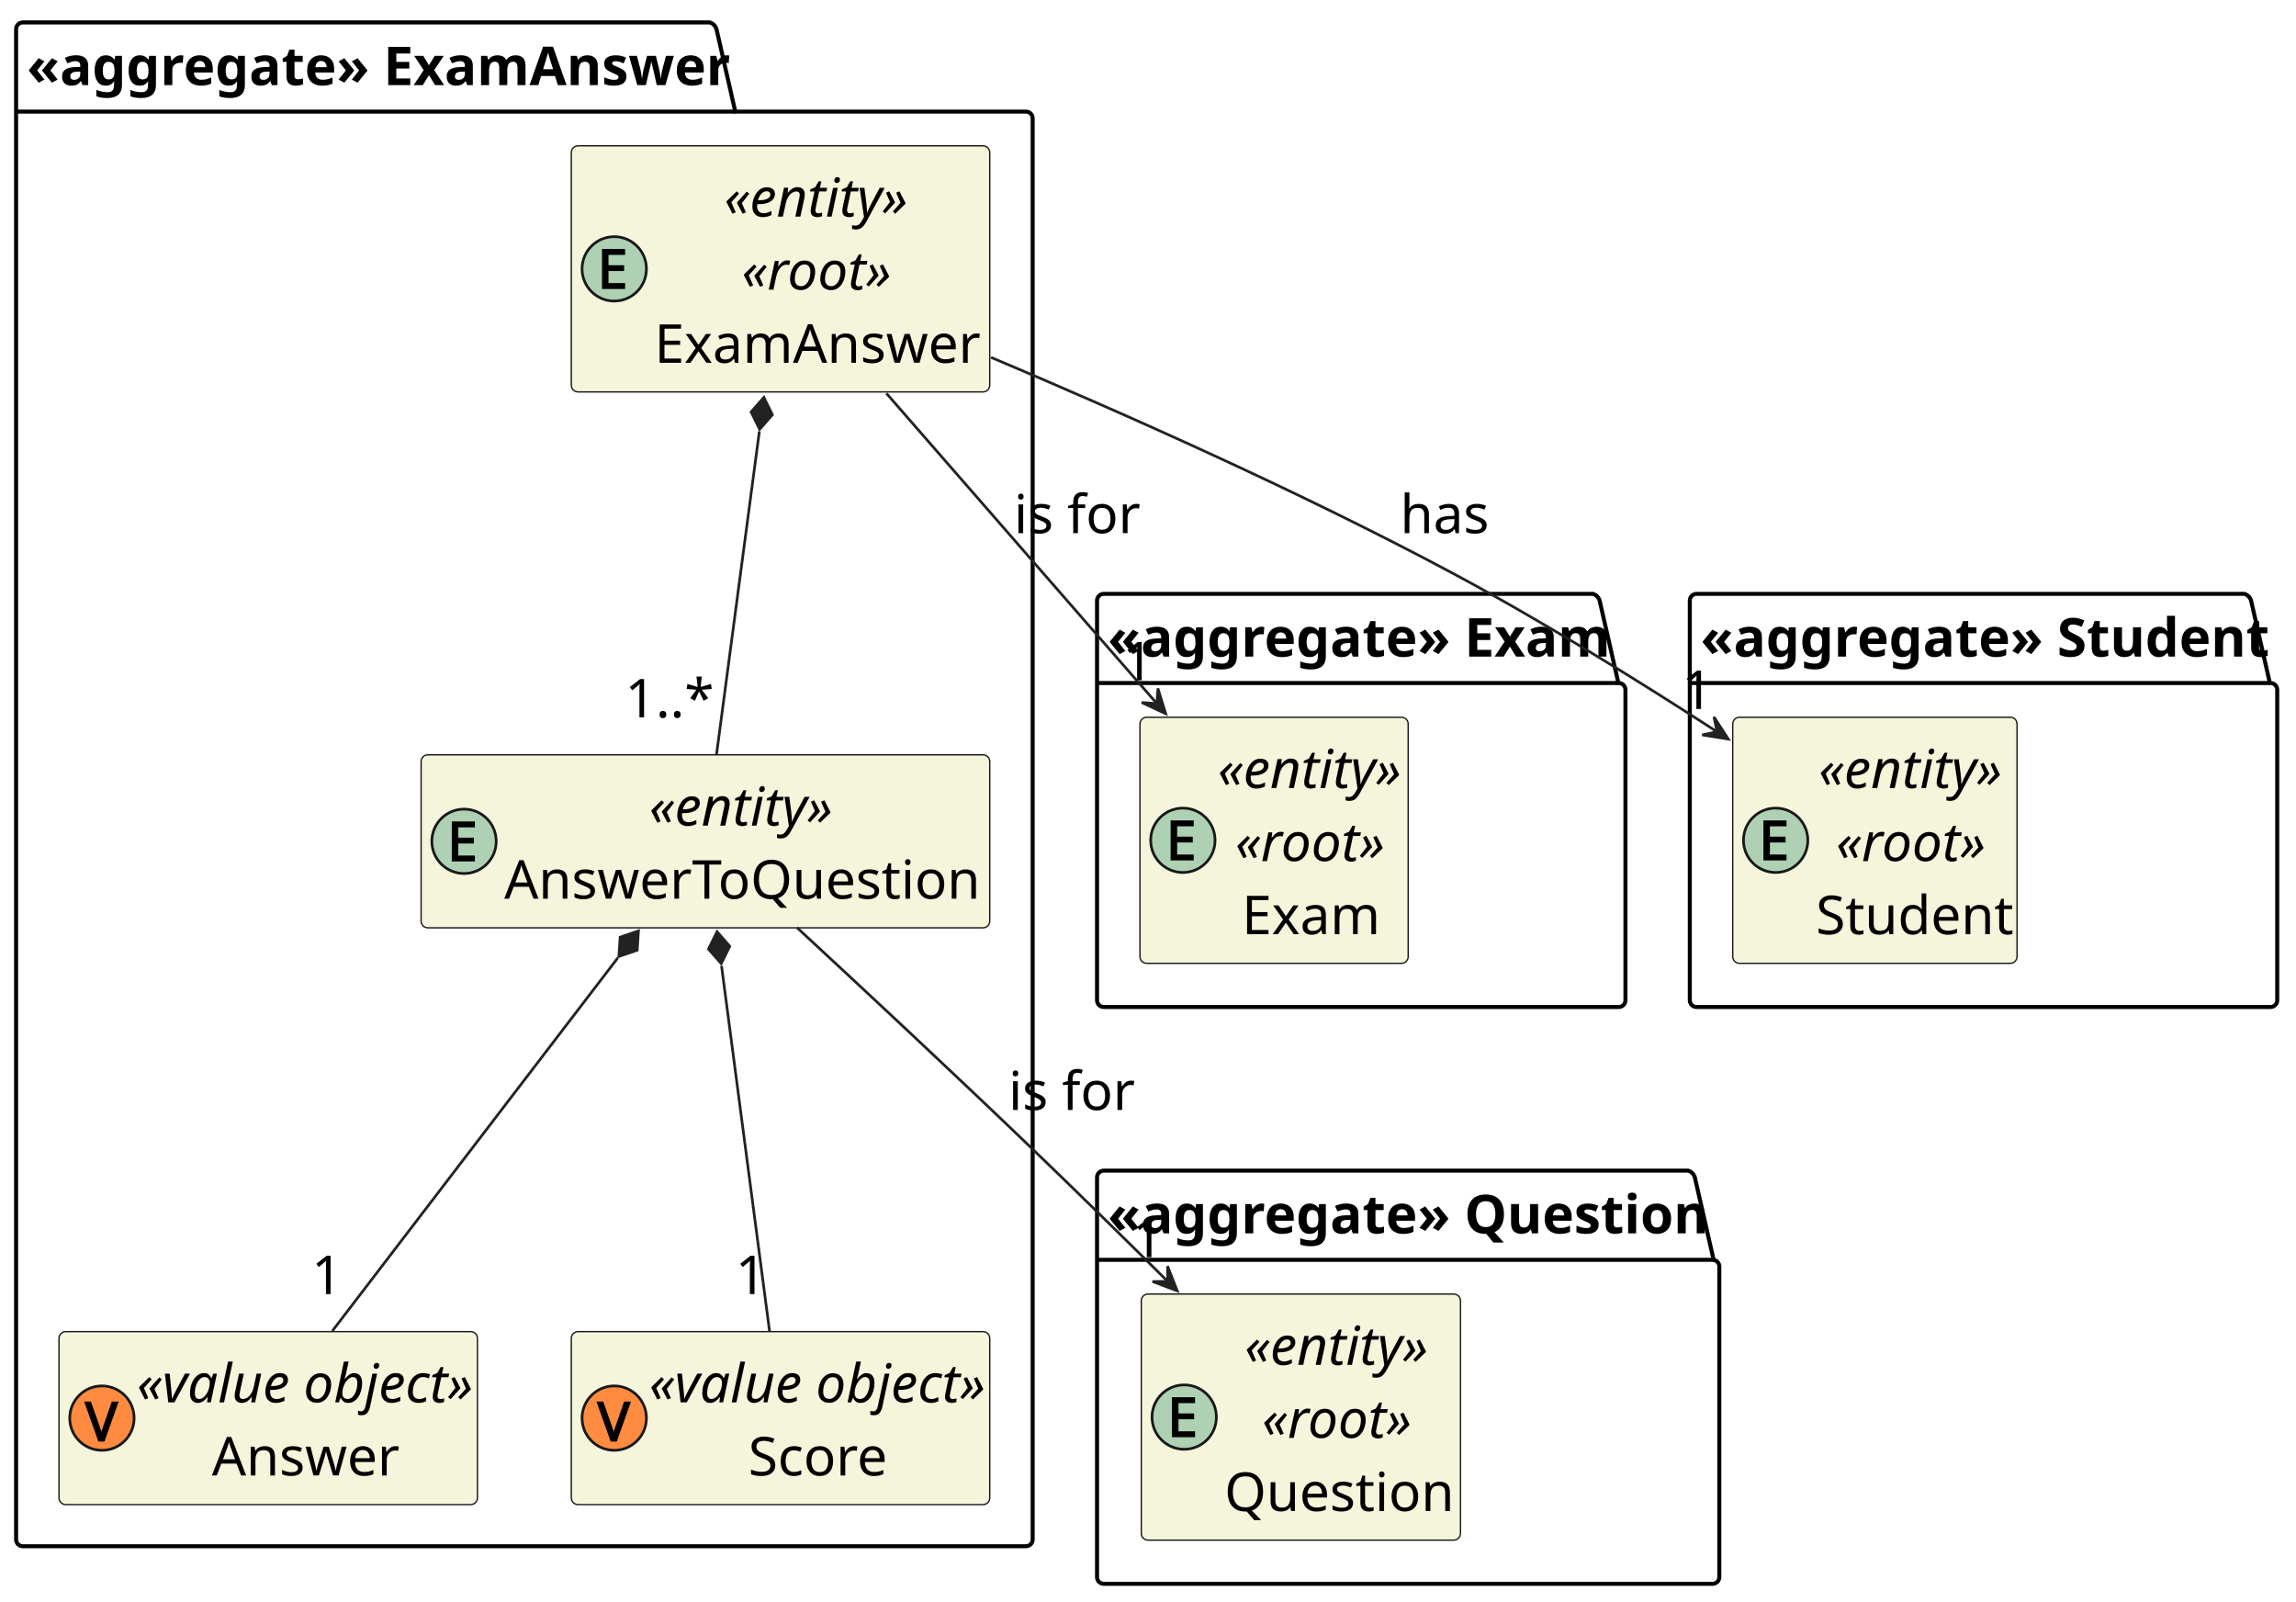
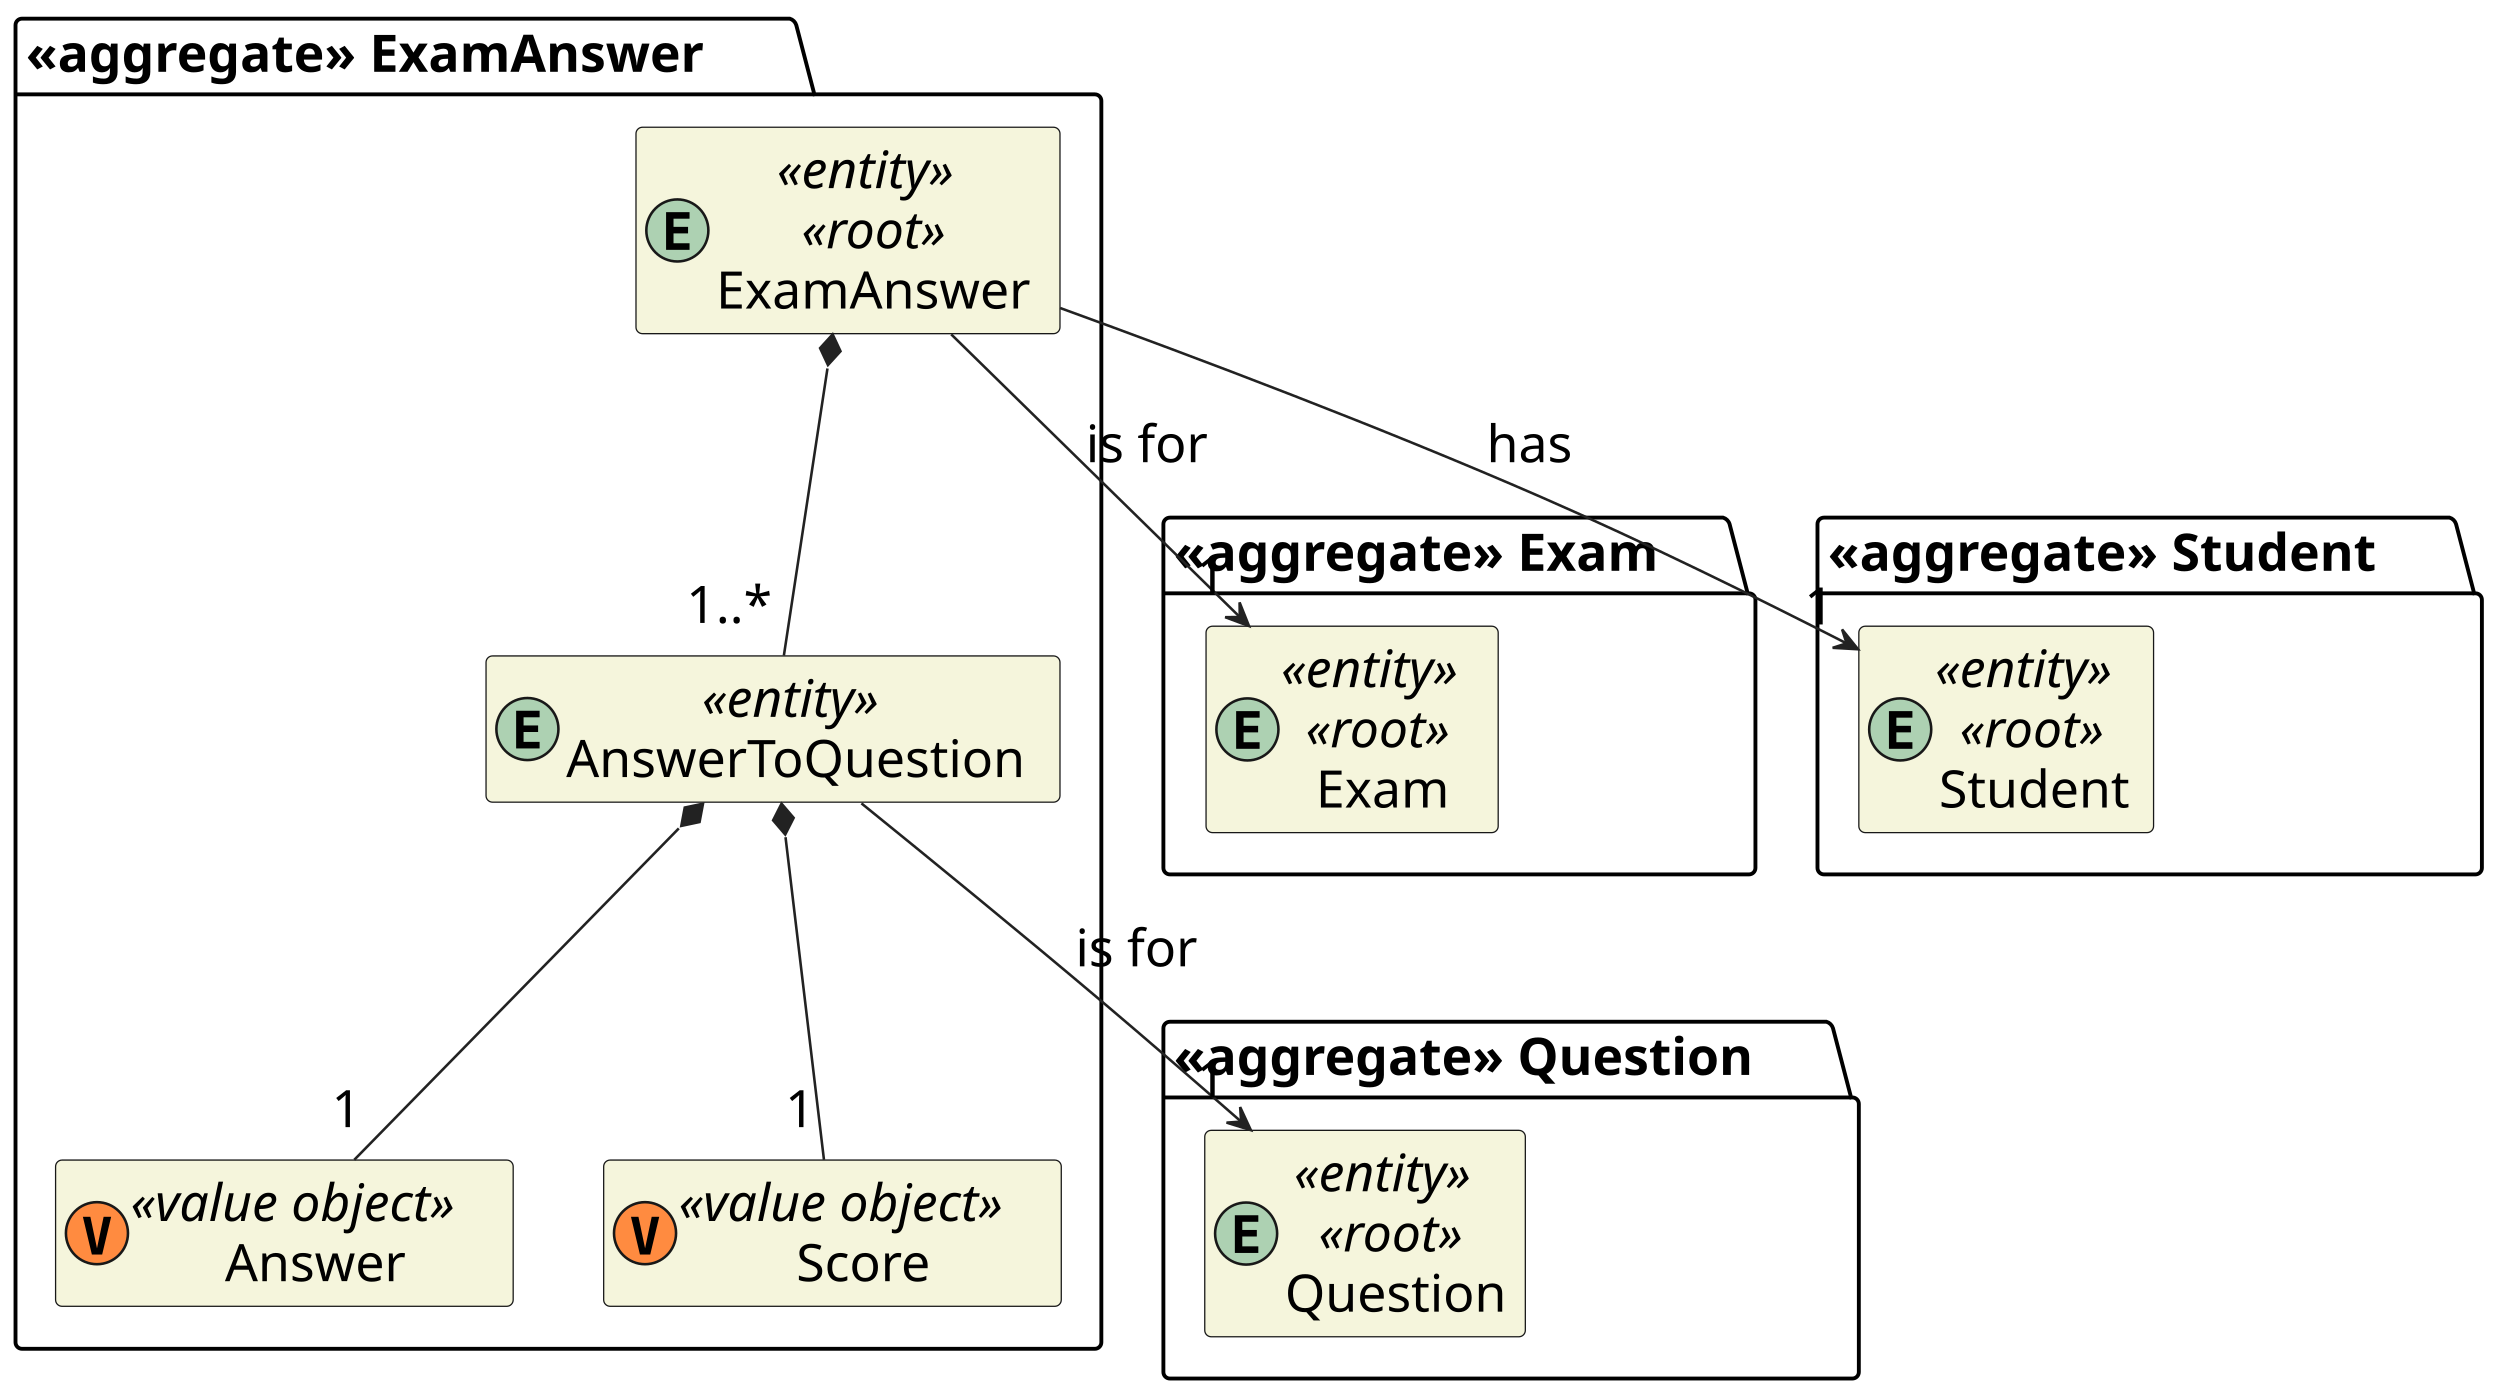
- <svg xmlns="http://www.w3.org/2000/svg" contentStyleType="text/css" height="597px" preserveAspectRatio="none" style="width:856px;height:597px;background:#FFFFFF;" version="1.1" viewBox="0 0 856 597" width="856px" zoomAndPan="magnify">
+ <svg xmlns="http://www.w3.org/2000/svg" contentStyleType="text/css" height="540px" preserveAspectRatio="none" style="width:967px;height:540px;background:#FFFFFF;" version="1.1" viewBox="0 0 967 540" width="967px" zoomAndPan="magnify">
  <defs />
  <g>
    <g id="cluster_&lt;&lt;aggregate&gt;&gt; Exam">
-       <path d="M411.5,221.36 L593.875,221.36 A3.75,3.75 0 0 1 596.375,223.86 L603.375,254.6 L603.5,254.6 A2.5,2.5 0 0 1 606,257.1 L606,372.86 A2.5,2.5 0 0 1 603.5,375.36 L411.5,375.36 A2.5,2.5 0 0 1 409,372.86 L409,223.86 A2.5,2.5 0 0 1 411.5,221.36 " fill="none" style="stroke:#000000;stroke-width:1.5;" />
-       <line style="stroke:#000000;stroke-width:1.5;" x1="409" x2="603.375" y1="254.6" y2="254.6" />
-       <text fill="#000000" font-family="sans-serif" font-size="20" font-weight="bold" lengthAdjust="spacing" textLength="181.375" x="413" y="244.74">«aggregate» Exam</text>
+       <path d="M452.5,200.217 L666.5,200.217 A3.75,3.75 0 0 1 669,202.717 L676,229.498 L676.5,229.498 A2.5,2.5 0 0 1 679,231.998 L679,335.717 A2.5,2.5 0 0 1 676.5,338.217 L452.5,338.217 A2.5,2.5 0 0 1 450,335.717 L450,202.717 A2.5,2.5 0 0 1 452.5,200.217 " fill="none" style="stroke:#000000;stroke-width:1.5;" />
+       <line style="stroke:#000000;stroke-width:1.5;" x1="450" x2="676" y1="229.498" y2="229.498" />
+       <text fill="#000000" font-family="sans-serif" font-size="20" font-weight="bold" lengthAdjust="spacing" textLength="213" x="454" y="220.781">«aggregate» Exam</text>
    </g>
    <g id="cluster_&lt;&lt;aggregate&gt;&gt; Student">
-       <path d="M632.5,221.36 L836.75,221.36 A3.75,3.75 0 0 1 839.25,223.86 L846.25,254.6 L846.5,254.6 A2.5,2.5 0 0 1 849,257.1 L849,372.86 A2.5,2.5 0 0 1 846.5,375.36 L632.5,375.36 A2.5,2.5 0 0 1 630,372.86 L630,223.86 A2.5,2.5 0 0 1 632.5,221.36 " fill="none" style="stroke:#000000;stroke-width:1.5;" />
-       <line style="stroke:#000000;stroke-width:1.5;" x1="630" x2="846.25" y1="254.6" y2="254.6" />
-       <text fill="#000000" font-family="sans-serif" font-size="20" font-weight="bold" lengthAdjust="spacing" textLength="203.25" x="634" y="244.74">«aggregate» Student</text>
+       <path d="M705.5,200.217 L947.5,200.217 A3.75,3.75 0 0 1 950,202.717 L957,229.498 L957.5,229.498 A2.5,2.5 0 0 1 960,231.998 L960,335.717 A2.5,2.5 0 0 1 957.5,338.217 L705.5,338.217 A2.5,2.5 0 0 1 703,335.717 L703,202.717 A2.5,2.5 0 0 1 705.5,200.217 " fill="none" style="stroke:#000000;stroke-width:1.5;" />
+       <line style="stroke:#000000;stroke-width:1.5;" x1="703" x2="957" y1="229.498" y2="229.498" />
+       <text fill="#000000" font-family="sans-serif" font-size="20" font-weight="bold" lengthAdjust="spacing" textLength="241" x="707" y="220.781">«aggregate» Student</text>
    </g>
    <g id="cluster_&lt;&lt;aggregate&gt;&gt; Question">
-       <path d="M411.5,436.36 L629.375,436.36 A3.75,3.75 0 0 1 631.875,438.86 L638.875,469.6 L638.5,469.6 A2.5,2.5 0 0 1 641,472.1 L641,587.86 A2.5,2.5 0 0 1 638.5,590.36 L411.5,590.36 A2.5,2.5 0 0 1 409,587.86 L409,438.86 A2.5,2.5 0 0 1 411.5,436.36 " fill="none" style="stroke:#000000;stroke-width:1.5;" />
-       <line style="stroke:#000000;stroke-width:1.5;" x1="409" x2="638.875" y1="469.6" y2="469.6" />
-       <text fill="#000000" font-family="sans-serif" font-size="20" font-weight="bold" lengthAdjust="spacing" textLength="216.875" x="413" y="459.74">«aggregate» Question</text>
+       <path d="M452.5,395.217 L706.5,395.217 A3.75,3.75 0 0 1 709,397.717 L716,424.498 L716.5,424.498 A2.5,2.5 0 0 1 719,426.998 L719,530.717 A2.5,2.5 0 0 1 716.5,533.217 L452.5,533.217 A2.5,2.5 0 0 1 450,530.717 L450,397.717 A2.5,2.5 0 0 1 452.5,395.217 " fill="none" style="stroke:#000000;stroke-width:1.5;" />
+       <line style="stroke:#000000;stroke-width:1.5;" x1="450" x2="716" y1="424.498" y2="424.498" />
+       <text fill="#000000" font-family="sans-serif" font-size="20" font-weight="bold" lengthAdjust="spacing" textLength="253" x="454" y="415.781">«aggregate» Question</text>
    </g>
    <g id="cluster_&lt;&lt;aggregate&gt;&gt; ExamAnswer">
-       <path d="M8.5,8.36 L264.625,8.36 A3.75,3.75 0 0 1 267.125,10.86 L274.125,41.6 L382.5,41.6 A2.5,2.5 0 0 1 385,44.1 L385,573.86 A2.5,2.5 0 0 1 382.5,576.36 L8.5,576.36 A2.5,2.5 0 0 1 6,573.86 L6,10.86 A2.5,2.5 0 0 1 8.5,8.36 " fill="none" style="stroke:#000000;stroke-width:1.5;" />
-       <line style="stroke:#000000;stroke-width:1.5;" x1="6" x2="274.125" y1="41.6" y2="41.6" />
-       <text fill="#000000" font-family="sans-serif" font-size="20" font-weight="bold" lengthAdjust="spacing" textLength="255.125" x="10" y="31.74">«aggregate» ExamAnswer</text>
+       <path d="M8.5,7.217 L305.5,7.217 A3.75,3.75 0 0 1 308,9.717 L315,36.498 L423.5,36.498 A2.5,2.5 0 0 1 426,38.998 L426,519.217 A2.5,2.5 0 0 1 423.5,521.717 L8.5,521.717 A2.5,2.5 0 0 1 6,519.217 L6,9.717 A2.5,2.5 0 0 1 8.5,7.217 " fill="none" style="stroke:#000000;stroke-width:1.5;" />
+       <line style="stroke:#000000;stroke-width:1.5;" x1="6" x2="315" y1="36.498" y2="36.498" />
+       <text fill="#000000" font-family="sans-serif" font-size="20" font-weight="bold" lengthAdjust="spacing" textLength="296" x="10" y="27.781">«aggregate» ExamAnswer</text>
    </g>
    <g id="elem_Exam">
-       <rect codeLine="40" fill="#F5F5DC" height="91.72" id="Exam" rx="2.5" ry="2.5" style="stroke:#181818;stroke-width:0.5;" width="100" x="425" y="267.36" />
-       <ellipse cx="441" cy="313.22" fill="#ADD1B2" rx="12" ry="12" style="stroke:#181818;stroke-width:1.0;" />
-       <path d="M445.047,320.72 L436.438,320.72 L436.438,305.814 L445.047,305.814 L445.047,308.017 L438.859,308.017 L438.859,311.861 L444.688,311.861 L444.688,314.033 L438.859,314.033 L438.859,318.517 L445.047,318.517 L445.047,320.72 Z " fill="#000000" />
-       <text fill="#000000" font-family="sans-serif" font-size="20" font-style="italic" lengthAdjust="spacing" textLength="70" x="454" y="293.74">«entity»</text>
-       <text fill="#000000" font-family="sans-serif" font-size="20" font-style="italic" lengthAdjust="spacing" textLength="57" x="460.5" y="320.98">«root»</text>
-       <text fill="#000000" font-family="sans-serif" font-size="20" lengthAdjust="spacing" textLength="52" x="463" y="348.22">Exam</text>
+       <rect codeLine="40" fill="#F5F5DC" height="79.844" id="Exam" rx="2.5" ry="2.5" style="stroke:#181818;stroke-width:0.5;" width="113" x="466.5" y="242.217" />
+       <ellipse cx="482.5" cy="282.139" fill="#ADD1B2" rx="12" ry="12" style="stroke:#181818;stroke-width:1.0;" />
+       <path d="M487.219,289.639 L478.141,289.639 L478.141,275.06 L487.219,275.06 L487.219,277.592 L481.016,277.592 L481.016,280.748 L486.641,280.748 L486.641,283.279 L481.016,283.279 L481.016,287.092 L487.219,287.092 L487.219,289.639 Z " fill="#000000" />
+       <text fill="#000000" font-family="sans-serif" font-size="20" font-style="italic" lengthAdjust="spacing" textLength="83" x="495.5" y="265.781">«entity»</text>
+       <text fill="#000000" font-family="sans-serif" font-size="20" font-style="italic" lengthAdjust="spacing" textLength="64" x="505" y="289.062">«root»</text>
+       <text fill="#000000" font-family="sans-serif" font-size="20" lengthAdjust="spacing" textLength="56" x="509" y="312.344">Exam</text>
    </g>
    <g id="elem_Student">
-       <rect codeLine="17" fill="#F5F5DC" height="91.72" id="Student" rx="2.5" ry="2.5" style="stroke:#181818;stroke-width:0.5;" width="106" x="646" y="267.36" />
-       <ellipse cx="662" cy="313.22" fill="#ADD1B2" rx="12" ry="12" style="stroke:#181818;stroke-width:1.0;" />
-       <path d="M666.047,320.72 L657.438,320.72 L657.438,305.814 L666.047,305.814 L666.047,308.017 L659.859,308.017 L659.859,311.861 L665.688,311.861 L665.688,314.033 L659.859,314.033 L659.859,318.517 L666.047,318.517 L666.047,320.72 Z " fill="#000000" />
-       <text fill="#000000" font-family="sans-serif" font-size="20" font-style="italic" lengthAdjust="spacing" textLength="70" x="678" y="293.74">«entity»</text>
-       <text fill="#000000" font-family="sans-serif" font-size="20" font-style="italic" lengthAdjust="spacing" textLength="57" x="684.5" y="320.98">«root»</text>
-       <text fill="#000000" font-family="sans-serif" font-size="20" lengthAdjust="spacing" textLength="72" x="677" y="348.22">Student</text>
+       <rect codeLine="17" fill="#F5F5DC" height="79.844" id="Student" rx="2.5" ry="2.5" style="stroke:#181818;stroke-width:0.5;" width="114" x="719" y="242.217" />
+       <ellipse cx="735" cy="282.139" fill="#ADD1B2" rx="12" ry="12" style="stroke:#181818;stroke-width:1.0;" />
+       <path d="M739.719,289.639 L730.641,289.639 L730.641,275.06 L739.719,275.06 L739.719,277.592 L733.516,277.592 L733.516,280.748 L739.141,280.748 L739.141,283.279 L733.516,283.279 L733.516,287.092 L739.719,287.092 L739.719,289.639 Z " fill="#000000" />
+       <text fill="#000000" font-family="sans-serif" font-size="20" font-style="italic" lengthAdjust="spacing" textLength="83" x="748.5" y="265.781">«entity»</text>
+       <text fill="#000000" font-family="sans-serif" font-size="20" font-style="italic" lengthAdjust="spacing" textLength="64" x="758" y="289.062">«root»</text>
+       <text fill="#000000" font-family="sans-serif" font-size="20" lengthAdjust="spacing" textLength="80" x="750" y="312.344">Student</text>
    </g>
    <g id="elem_Question">
-       <rect codeLine="24" fill="#F5F5DC" height="91.72" id="Question" rx="2.5" ry="2.5" style="stroke:#181818;stroke-width:0.5;" width="119" x="425.5" y="482.36" />
-       <ellipse cx="441.5" cy="528.22" fill="#ADD1B2" rx="12" ry="12" style="stroke:#181818;stroke-width:1.0;" />
-       <path d="M445.547,535.72 L436.938,535.72 L436.938,520.814 L445.547,520.814 L445.547,523.017 L439.359,523.017 L439.359,526.861 L445.188,526.861 L445.188,529.033 L439.359,529.033 L439.359,533.517 L445.547,533.517 L445.547,535.72 Z " fill="#000000" />
-       <text fill="#000000" font-family="sans-serif" font-size="20" font-style="italic" lengthAdjust="spacing" textLength="70" x="464" y="508.74">«entity»</text>
-       <text fill="#000000" font-family="sans-serif" font-size="20" font-style="italic" lengthAdjust="spacing" textLength="57" x="470.5" y="535.98">«root»</text>
-       <text fill="#000000" font-family="sans-serif" font-size="20" lengthAdjust="spacing" textLength="85" x="456.5" y="563.22">Question</text>
+       <rect codeLine="24" fill="#F5F5DC" height="79.844" id="Question" rx="2.5" ry="2.5" style="stroke:#181818;stroke-width:0.5;" width="124" x="466" y="437.217" />
+       <ellipse cx="482" cy="477.139" fill="#ADD1B2" rx="12" ry="12" style="stroke:#181818;stroke-width:1.0;" />
+       <path d="M486.719,484.639 L477.641,484.639 L477.641,470.06 L486.719,470.06 L486.719,472.592 L480.516,472.592 L480.516,475.748 L486.141,475.748 L486.141,478.279 L480.516,478.279 L480.516,482.092 L486.719,482.092 L486.719,484.639 Z " fill="#000000" />
+       <text fill="#000000" font-family="sans-serif" font-size="20" font-style="italic" lengthAdjust="spacing" textLength="83" x="500.5" y="460.781">«entity»</text>
+       <text fill="#000000" font-family="sans-serif" font-size="20" font-style="italic" lengthAdjust="spacing" textLength="64" x="510" y="484.062">«root»</text>
+       <text fill="#000000" font-family="sans-serif" font-size="20" lengthAdjust="spacing" textLength="90" x="497" y="507.344">Question</text>
    </g>
    <g id="elem_ExamAnswer">
-       <rect codeLine="35" fill="#F5F5DC" height="91.72" id="ExamAnswer" rx="2.5" ry="2.5" style="stroke:#181818;stroke-width:0.5;" width="156" x="213" y="54.36" />
-       <ellipse cx="229" cy="100.22" fill="#ADD1B2" rx="12" ry="12" style="stroke:#181818;stroke-width:1.0;" />
-       <path d="M233.047,107.72 L224.438,107.72 L224.438,92.814 L233.047,92.814 L233.047,95.017 L226.859,95.017 L226.859,98.861 L232.688,98.861 L232.688,101.032 L226.859,101.032 L226.859,105.517 L233.047,105.517 L233.047,107.72 Z " fill="#000000" />
-       <text fill="#000000" font-family="sans-serif" font-size="20" font-style="italic" lengthAdjust="spacing" textLength="70" x="270" y="80.74">«entity»</text>
-       <text fill="#000000" font-family="sans-serif" font-size="20" font-style="italic" lengthAdjust="spacing" textLength="57" x="276.5" y="107.98">«root»</text>
-       <text fill="#000000" font-family="sans-serif" font-size="20" lengthAdjust="spacing" textLength="122" x="244" y="135.22">ExamAnswer</text>
+       <rect codeLine="35" fill="#F5F5DC" height="79.844" id="ExamAnswer" rx="2.5" ry="2.5" style="stroke:#181818;stroke-width:0.5;" width="164" x="246" y="49.217" />
+       <ellipse cx="262" cy="89.139" fill="#ADD1B2" rx="12" ry="12" style="stroke:#181818;stroke-width:1.0;" />
+       <path d="M266.719,96.639 L257.641,96.639 L257.641,82.061 L266.719,82.061 L266.719,84.592 L260.516,84.592 L260.516,87.748 L266.141,87.748 L266.141,90.279 L260.516,90.279 L260.516,94.092 L266.719,94.092 L266.719,96.639 Z " fill="#000000" />
+       <text fill="#000000" font-family="sans-serif" font-size="20" font-style="italic" lengthAdjust="spacing" textLength="83" x="300.5" y="72.781">«entity»</text>
+       <text fill="#000000" font-family="sans-serif" font-size="20" font-style="italic" lengthAdjust="spacing" textLength="64" x="310" y="96.062">«root»</text>
+       <text fill="#000000" font-family="sans-serif" font-size="20" lengthAdjust="spacing" textLength="130" x="277" y="119.344">ExamAnswer</text>
    </g>
    <g id="elem_AnswerToQuestion">
-       <rect codeLine="41" fill="#F5F5DC" height="64.48" id="AnswerToQuestion" rx="2.5" ry="2.5" style="stroke:#181818;stroke-width:0.5;" width="212" x="157" y="281.36" />
-       <ellipse cx="173" cy="313.6" fill="#ADD1B2" rx="12" ry="12" style="stroke:#181818;stroke-width:1.0;" />
-       <path d="M177.047,321.1 L168.438,321.1 L168.438,306.194 L177.047,306.194 L177.047,308.397 L170.859,308.397 L170.859,312.241 L176.688,312.241 L176.688,314.413 L170.859,314.413 L170.859,318.897 L177.047,318.897 L177.047,321.1 Z " fill="#000000" />
-       <text fill="#000000" font-family="sans-serif" font-size="20" font-style="italic" lengthAdjust="spacing" textLength="70" x="242" y="307.74">«entity»</text>
-       <text fill="#000000" font-family="sans-serif" font-size="20" lengthAdjust="spacing" textLength="178" x="188" y="334.98">AnswerToQuestion</text>
+       <rect codeLine="41" fill="#F5F5DC" height="56.562" id="AnswerToQuestion" rx="2.5" ry="2.5" style="stroke:#181818;stroke-width:0.5;" width="222" x="188" y="253.717" />
+       <ellipse cx="204" cy="281.998" fill="#ADD1B2" rx="12" ry="12" style="stroke:#181818;stroke-width:1.0;" />
+       <path d="M208.719,289.498 L199.641,289.498 L199.641,274.92 L208.719,274.92 L208.719,277.451 L202.516,277.451 L202.516,280.607 L208.141,280.607 L208.141,283.139 L202.516,283.139 L202.516,286.951 L208.719,286.951 L208.719,289.498 Z " fill="#000000" />
+       <text fill="#000000" font-family="sans-serif" font-size="20" font-style="italic" lengthAdjust="spacing" textLength="83" x="271.5" y="277.281">«entity»</text>
+       <text fill="#000000" font-family="sans-serif" font-size="20" lengthAdjust="spacing" textLength="188" x="219" y="300.562">AnswerToQuestion</text>
    </g>
    <g id="elem_Answer">
-       <rect codeLine="37" fill="#F5F5DC" height="64.48" id="Answer" rx="2.5" ry="2.5" style="stroke:#181818;stroke-width:0.5;" width="156" x="22" y="496.36" />
-       <ellipse cx="38" cy="528.6" fill="#FF8B40" rx="12" ry="12" style="stroke:#181818;stroke-width:1.0;" />
-       <path d="M44.25,522.444 L38.938,537.35 L36.688,537.35 L31.375,522.444 L33.906,522.444 L37.203,531.803 Q37.422,532.397 37.578,532.944 Q37.75,533.491 37.875,533.991 Q38.016,534.475 37.812,534.522 Q37.594,534.491 37.734,533.975 Q37.875,533.459 38.047,532.928 Q38.219,532.381 38.422,531.772 L41.688,522.444 L44.25,522.444 Z " fill="#000000" />
-       <text fill="#000000" font-family="sans-serif" font-size="20" font-style="italic" lengthAdjust="spacing" textLength="126" x="51" y="522.74">«value object»</text>
-       <text fill="#000000" font-family="sans-serif" font-size="20" lengthAdjust="spacing" textLength="70" x="79" y="549.98">Answer</text>
+       <rect codeLine="37" fill="#F5F5DC" height="56.562" id="Answer" rx="2.5" ry="2.5" style="stroke:#181818;stroke-width:0.5;" width="177" x="21.5" y="448.717" />
+       <ellipse cx="37.5" cy="476.998" fill="#FF8B40" rx="12" ry="12" style="stroke:#181818;stroke-width:1.0;" />
+       <path d="M37.516,482.842 L40.078,470.67 L42.984,470.67 L39.516,485.248 L35.531,485.248 L32.062,470.67 L34.953,470.67 L37.516,482.842 Z " fill="#000000" />
+       <text fill="#000000" font-family="sans-serif" font-size="20" font-style="italic" lengthAdjust="spacing" textLength="147" x="50.5" y="472.281">«value object»</text>
+       <text fill="#000000" font-family="sans-serif" font-size="20" lengthAdjust="spacing" textLength="74" x="87" y="495.562">Answer</text>
    </g>
    <g id="elem_Score">
-       <rect codeLine="38" fill="#F5F5DC" height="64.48" id="Score" rx="2.5" ry="2.5" style="stroke:#181818;stroke-width:0.5;" width="156" x="213" y="496.36" />
-       <ellipse cx="229" cy="528.6" fill="#FF8B40" rx="12" ry="12" style="stroke:#181818;stroke-width:1.0;" />
-       <path d="M235.25,522.444 L229.938,537.35 L227.688,537.35 L222.375,522.444 L224.906,522.444 L228.203,531.803 Q228.422,532.397 228.578,532.944 Q228.75,533.491 228.875,533.991 Q229.016,534.475 228.812,534.522 Q228.594,534.491 228.734,533.975 Q228.875,533.459 229.047,532.928 Q229.219,532.381 229.422,531.772 L232.688,522.444 L235.25,522.444 Z " fill="#000000" />
-       <text fill="#000000" font-family="sans-serif" font-size="20" font-style="italic" lengthAdjust="spacing" textLength="126" x="242" y="522.74">«value object»</text>
-       <text fill="#000000" font-family="sans-serif" font-size="20" lengthAdjust="spacing" textLength="52" x="279" y="549.98">Score</text>
+       <rect codeLine="38" fill="#F5F5DC" height="56.562" id="Score" rx="2.5" ry="2.5" style="stroke:#181818;stroke-width:0.5;" width="177" x="233.5" y="448.717" />
+       <ellipse cx="249.5" cy="476.998" fill="#FF8B40" rx="12" ry="12" style="stroke:#181818;stroke-width:1.0;" />
+       <path d="M249.516,482.842 L252.078,470.67 L254.984,470.67 L251.516,485.248 L247.531,485.248 L244.062,470.67 L246.953,470.67 L249.516,482.842 Z " fill="#000000" />
+       <text fill="#000000" font-family="sans-serif" font-size="20" font-style="italic" lengthAdjust="spacing" textLength="147" x="262.5" y="472.281">«value object»</text>
+       <text fill="#000000" font-family="sans-serif" font-size="20" lengthAdjust="spacing" textLength="56" x="308" y="495.562">Score</text>
    </g>
    <g id="link_ExamAnswer_Student">
-       <path codeLine="43" d="M369.48,133.21 C419.41,154.28 484.99,183.45 541,213.36 C574.74,231.37 610.99,253.85 640.24,272.83 " fill="none" id="ExamAnswer-to-Student" style="stroke:#222222;stroke-width:1.0;" />
-       <polygon fill="#222222" points="644.35,275.5,638.995,267.234,640.161,272.769,634.626,273.936,644.35,275.5" style="stroke:#222222;stroke-width:1.0;" />
-       <text fill="#000000" font-family="sans-serif" font-size="20" lengthAdjust="spacing" textLength="33" x="522" y="198.74">has</text>
-       <text fill="#000000" font-family="sans-serif" font-size="20" lengthAdjust="spacing" textLength="11" x="627.076" y="264.269">1</text>
+       <path codeLine="43" d="M410.03,119.127 C463.5,138.547 534.51,165.387 596,192.217 C635.91,209.627 679.72,231.237 714.12,248.797 " fill="none" id="ExamAnswer-to-Student" style="stroke:#222222;stroke-width:1.0;" />
+       <polygon fill="#222222" points="718.7,251.137,712.527,243.463,714.254,248.849,708.867,250.576,718.7,251.137" style="stroke:#222222;stroke-width:1.0;" />
+       <text fill="#000000" font-family="sans-serif" font-size="20" lengthAdjust="spacing" textLength="35" x="575" y="178.781">has</text>
+       <text fill="#000000" font-family="sans-serif" font-size="20" lengthAdjust="spacing" textLength="13" x="697.924" y="241.538">1</text>
    </g>
    <g id="link_ExamAnswer_Exam">
-       <path codeLine="44" d="M330.47,146.62 C360.18,180.7 400.89,227.37 431.53,262.51 " fill="none" id="ExamAnswer-to-Exam" style="stroke:#222222;stroke-width:1.0;" />
-       <polygon fill="#222222" points="434.6,266.03,431.704,256.616,431.316,262.26,425.672,261.872,434.6,266.03" style="stroke:#222222;stroke-width:1.0;" />
-       <text fill="#000000" font-family="sans-serif" font-size="20" lengthAdjust="spacing" textLength="47" x="378" y="198.74">is for</text>
-       <text fill="#000000" font-family="sans-serif" font-size="20" lengthAdjust="spacing" textLength="11" x="418.555" y="253.564">1</text>
+       <path codeLine="44" d="M367.93,129.327 C400.4,161.127 446.14,205.927 479.52,238.627 " fill="none" id="ExamAnswer-to-Exam" style="stroke:#222222;stroke-width:1.0;" />
+       <polygon fill="#222222" points="483.12,242.157,479.473,233.008,479.542,238.665,473.885,238.733,483.12,242.157" style="stroke:#222222;stroke-width:1.0;" />
+       <text fill="#000000" font-family="sans-serif" font-size="20" lengthAdjust="spacing" textLength="49" x="420" y="178.781">is for</text>
+       <text fill="#000000" font-family="sans-serif" font-size="20" lengthAdjust="spacing" textLength="13" x="462.728" y="229.539">1</text>
    </g>
    <g id="link_AnswerToQuestion_Question">
-       <path codeLine="46" d="M297.17,345.8 C321.76,368.55 355.65,400.13 385,428.36 C401.58,444.3 419.49,461.91 435.51,477.8 " fill="none" id="AnswerToQuestion-to-Question" style="stroke:#222222;stroke-width:1.0;" />
-       <polygon fill="#222222" points="438.9,481.17,435.309,471.999,435.343,477.656,429.686,477.69,438.9,481.17" style="stroke:#222222;stroke-width:1.0;" />
-       <text fill="#000000" font-family="sans-serif" font-size="20" lengthAdjust="spacing" textLength="47" x="376" y="413.74">is for</text>
-       <text fill="#000000" font-family="sans-serif" font-size="20" lengthAdjust="spacing" textLength="11" x="422.18" y="468.632">1</text>
+       <path codeLine="46" d="M333.2,310.737 C358.9,331.537 394.88,360.907 426,387.217 C443.77,402.237 463.05,418.957 480.02,433.807 " fill="none" id="AnswerToQuestion-to-Question" style="stroke:#222222;stroke-width:1.0;" />
+       <polygon fill="#222222" points="483.83,437.147,479.691,428.21,480.067,433.854,474.423,434.231,483.83,437.147" style="stroke:#222222;stroke-width:1.0;" />
+       <text fill="#000000" font-family="sans-serif" font-size="20" lengthAdjust="spacing" textLength="49" x="416" y="373.781">is for</text>
+       <text fill="#000000" font-family="sans-serif" font-size="20" lengthAdjust="spacing" textLength="13" x="462.755" y="424.527">1</text>
    </g>
    <g id="link_AnswerToQuestion_Answer">
-       <path codeLine="47" d="M230.31,357.08 C198.84,398.2 152,459.41 123.88,496.15 " fill="none" id="AnswerToQuestion-backto-Answer" style="stroke:#222222;stroke-width:1.0;" />
-       <polygon fill="#222222" points="238.03,346.99,231.206,349.321,230.733,356.517,237.557,354.186,238.03,346.99" style="stroke:#222222;stroke-width:1.0;" />
-       <text fill="#000000" font-family="sans-serif" font-size="20" lengthAdjust="spacing" textLength="11" x="116.154" y="482.366">1</text>
+       <path codeLine="47" d="M262.56,320.427 C225.83,357.937 169.99,414.957 137.03,448.617 " fill="none" id="AnswerToQuestion-backto-Answer" style="stroke:#222222;stroke-width:1.0;" />
+       <polygon fill="#222222" points="271.92,310.867,264.866,312.363,263.534,319.45,270.588,317.954,271.92,310.867" style="stroke:#222222;stroke-width:1.0;" />
+       <text fill="#000000" font-family="sans-serif" font-size="20" lengthAdjust="spacing" textLength="13" x="128.264" y="435.985">1</text>
    </g>
    <g id="link_AnswerToQuestion_Score">
-       <path codeLine="48" d="M269,360.02 C274.4,401.07 282.18,460.27 286.9,496.15 " fill="none" id="AnswerToQuestion-backto-Score" style="stroke:#222222;stroke-width:1.0;" />
-       <polygon fill="#222222" points="267.33,347.29,264.142,353.758,268.887,359.189,272.075,352.72,267.33,347.29" style="stroke:#222222;stroke-width:1.0;" />
-       <text fill="#000000" font-family="sans-serif" font-size="20" lengthAdjust="spacing" textLength="11" x="274.19" y="482.366">1</text>
+       <path codeLine="48" d="M303.84,323.827 C308.31,361.317 314.82,415.967 318.71,448.617 " fill="none" id="AnswerToQuestion-backto-Score" style="stroke:#222222;stroke-width:1.0;" />
+       <polygon fill="#222222" points="302.3,310.867,299.041,317.299,303.725,322.782,306.984,316.349,302.3,310.867" style="stroke:#222222;stroke-width:1.0;" />
+       <text fill="#000000" font-family="sans-serif" font-size="20" lengthAdjust="spacing" textLength="13" x="303.691" y="435.985">1</text>
    </g>
    <g id="link_ExamAnswer_AnswerToQuestion">
-       <path codeLine="50" d="M283.11,160.78 C277.92,199.92 271.33,249.58 267.14,281.18 " fill="none" id="ExamAnswer-backto-AnswerToQuestion" style="stroke:#222222;stroke-width:1.0;" />
-       <polygon fill="#222222" points="284.79,148.13,280.034,153.55,283.207,160.025,287.964,154.605,284.79,148.13" style="stroke:#222222;stroke-width:1.0;" />
-       <text fill="#000000" font-family="sans-serif" font-size="20" lengthAdjust="spacing" textLength="32" x="233.027" y="267.402">1..*</text>
+       <path codeLine="50" d="M320.06,142.527 C314.61,178.417 307.59,224.617 303.2,253.587 " fill="none" id="ExamAnswer-backto-AnswerToQuestion" style="stroke:#222222;stroke-width:1.0;" />
+       <polygon fill="#222222" points="322.06,129.327,317.203,134.656,320.254,141.19,325.111,135.86,322.06,129.327" style="stroke:#222222;stroke-width:1.0;" />
+       <text fill="#000000" font-family="sans-serif" font-size="20" lengthAdjust="spacing" textLength="35" x="265.457" y="240.949">1..*</text>
    </g>
  </g>
</svg>
